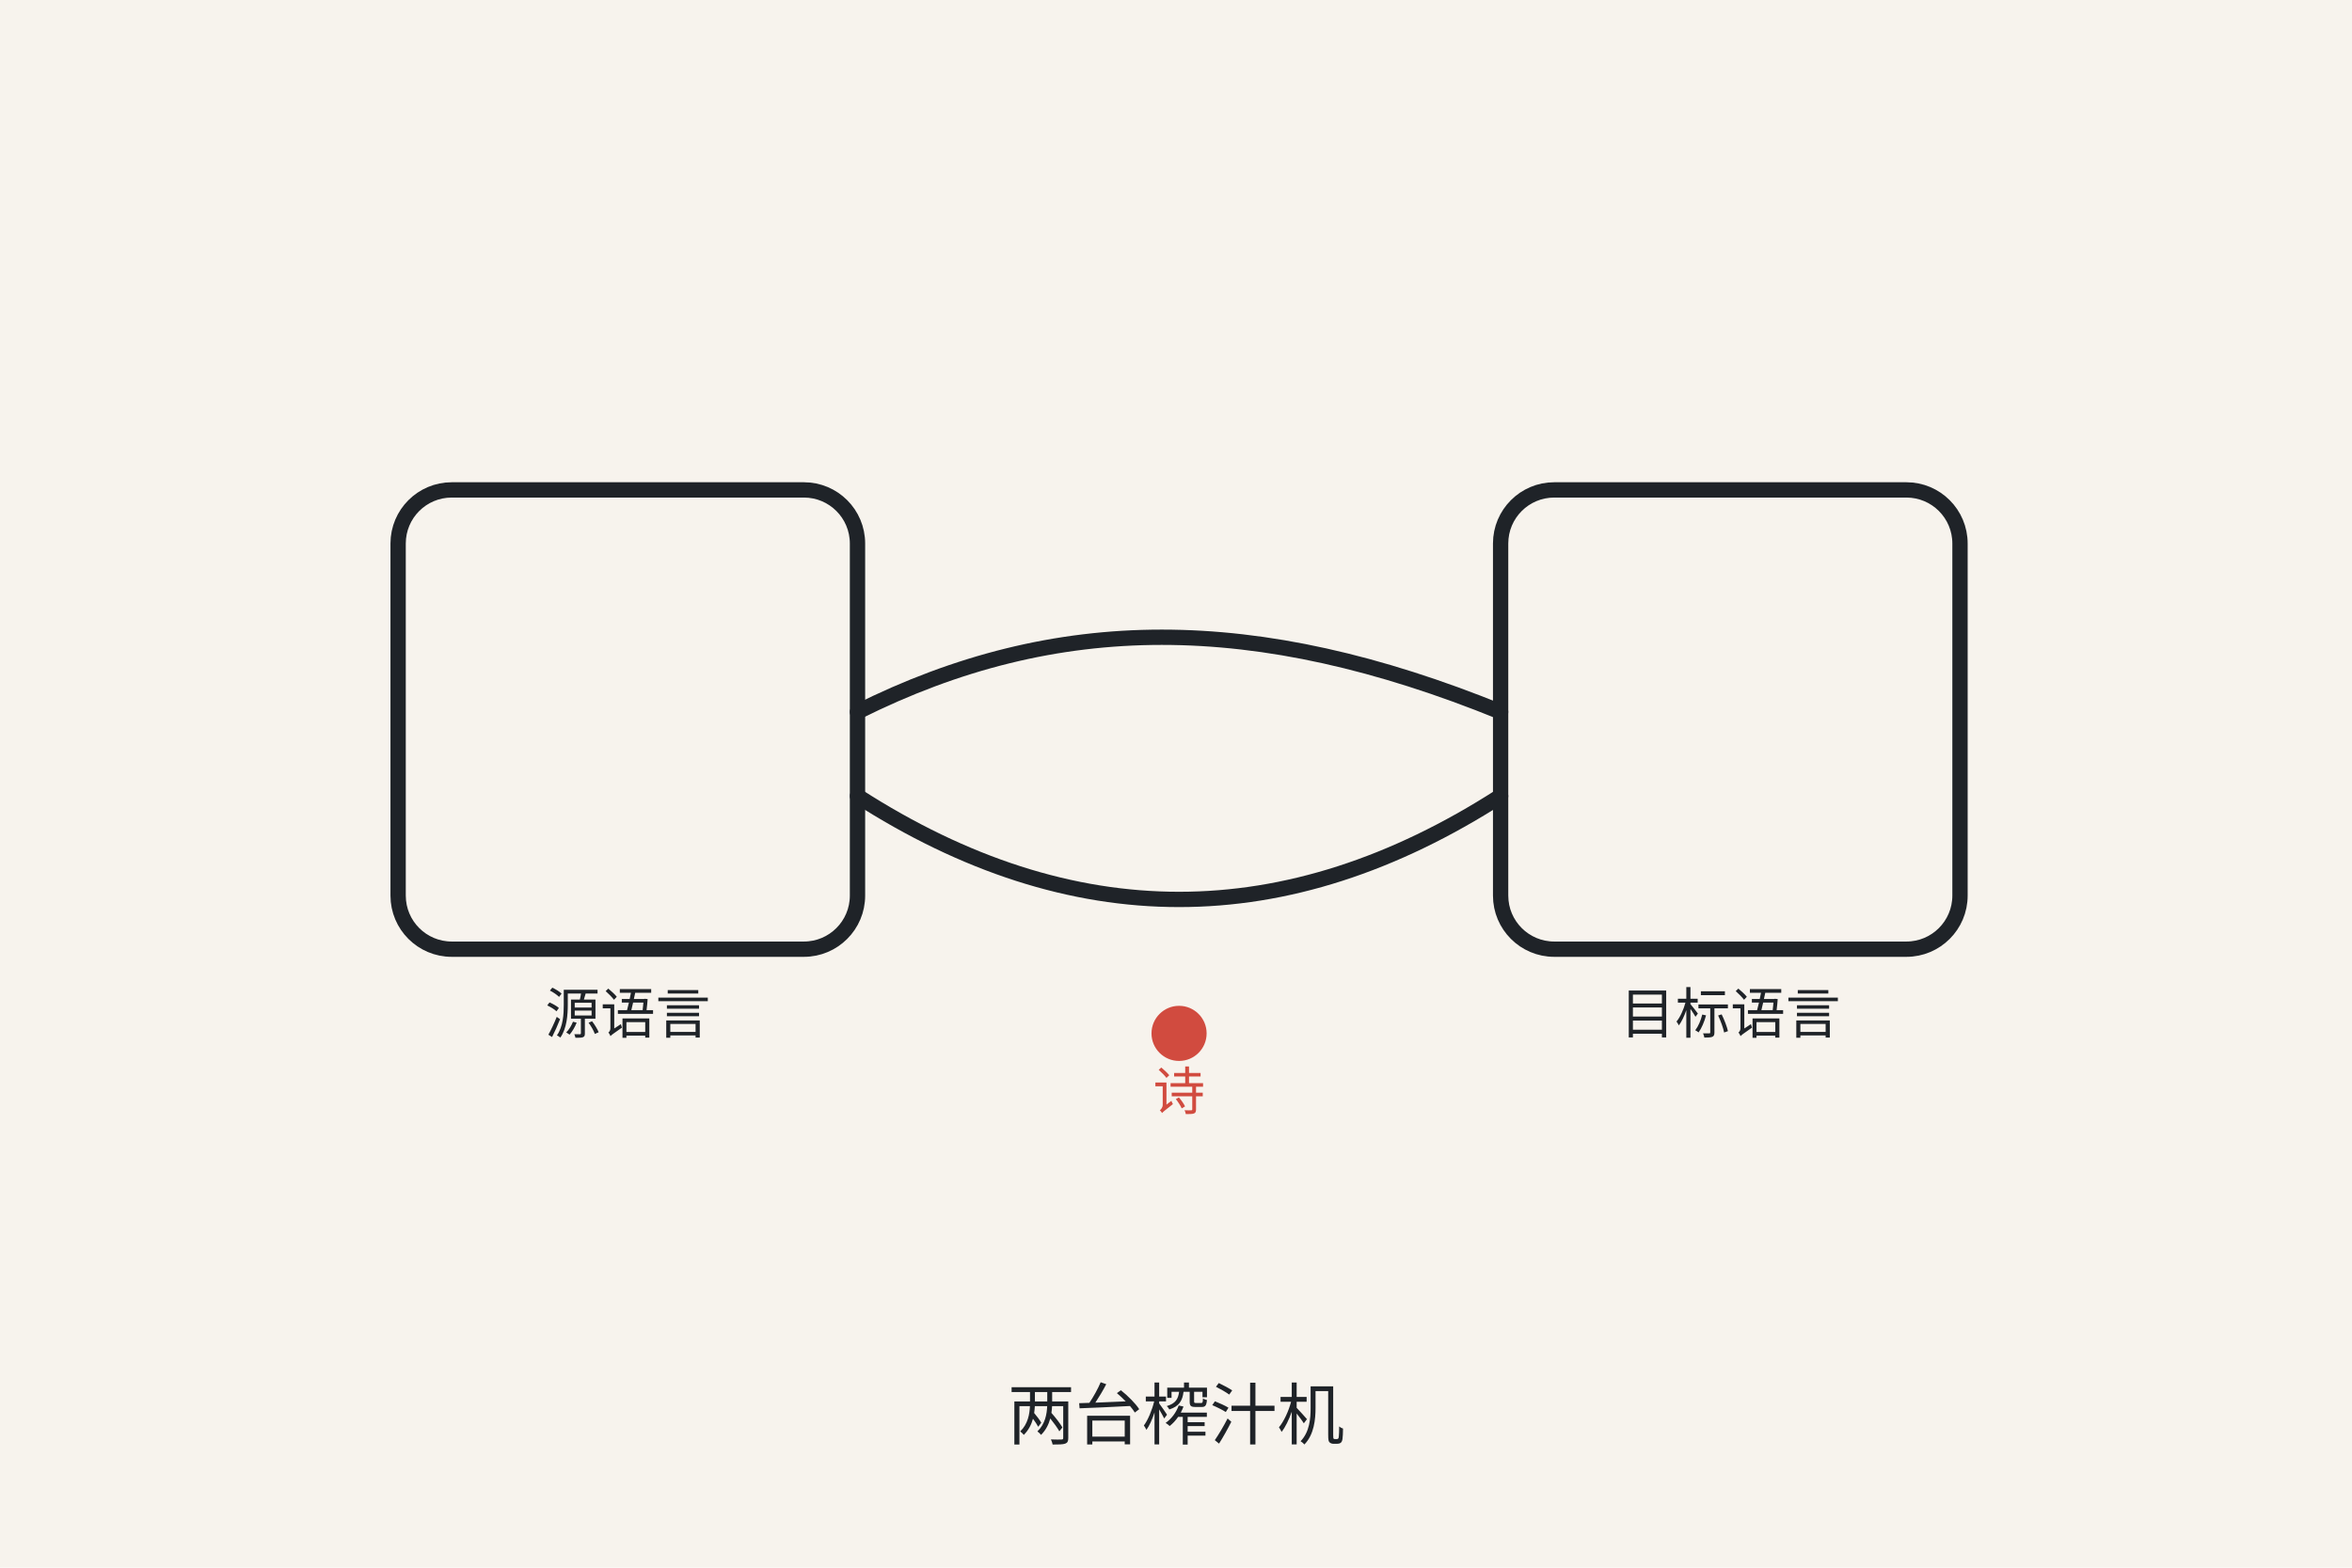
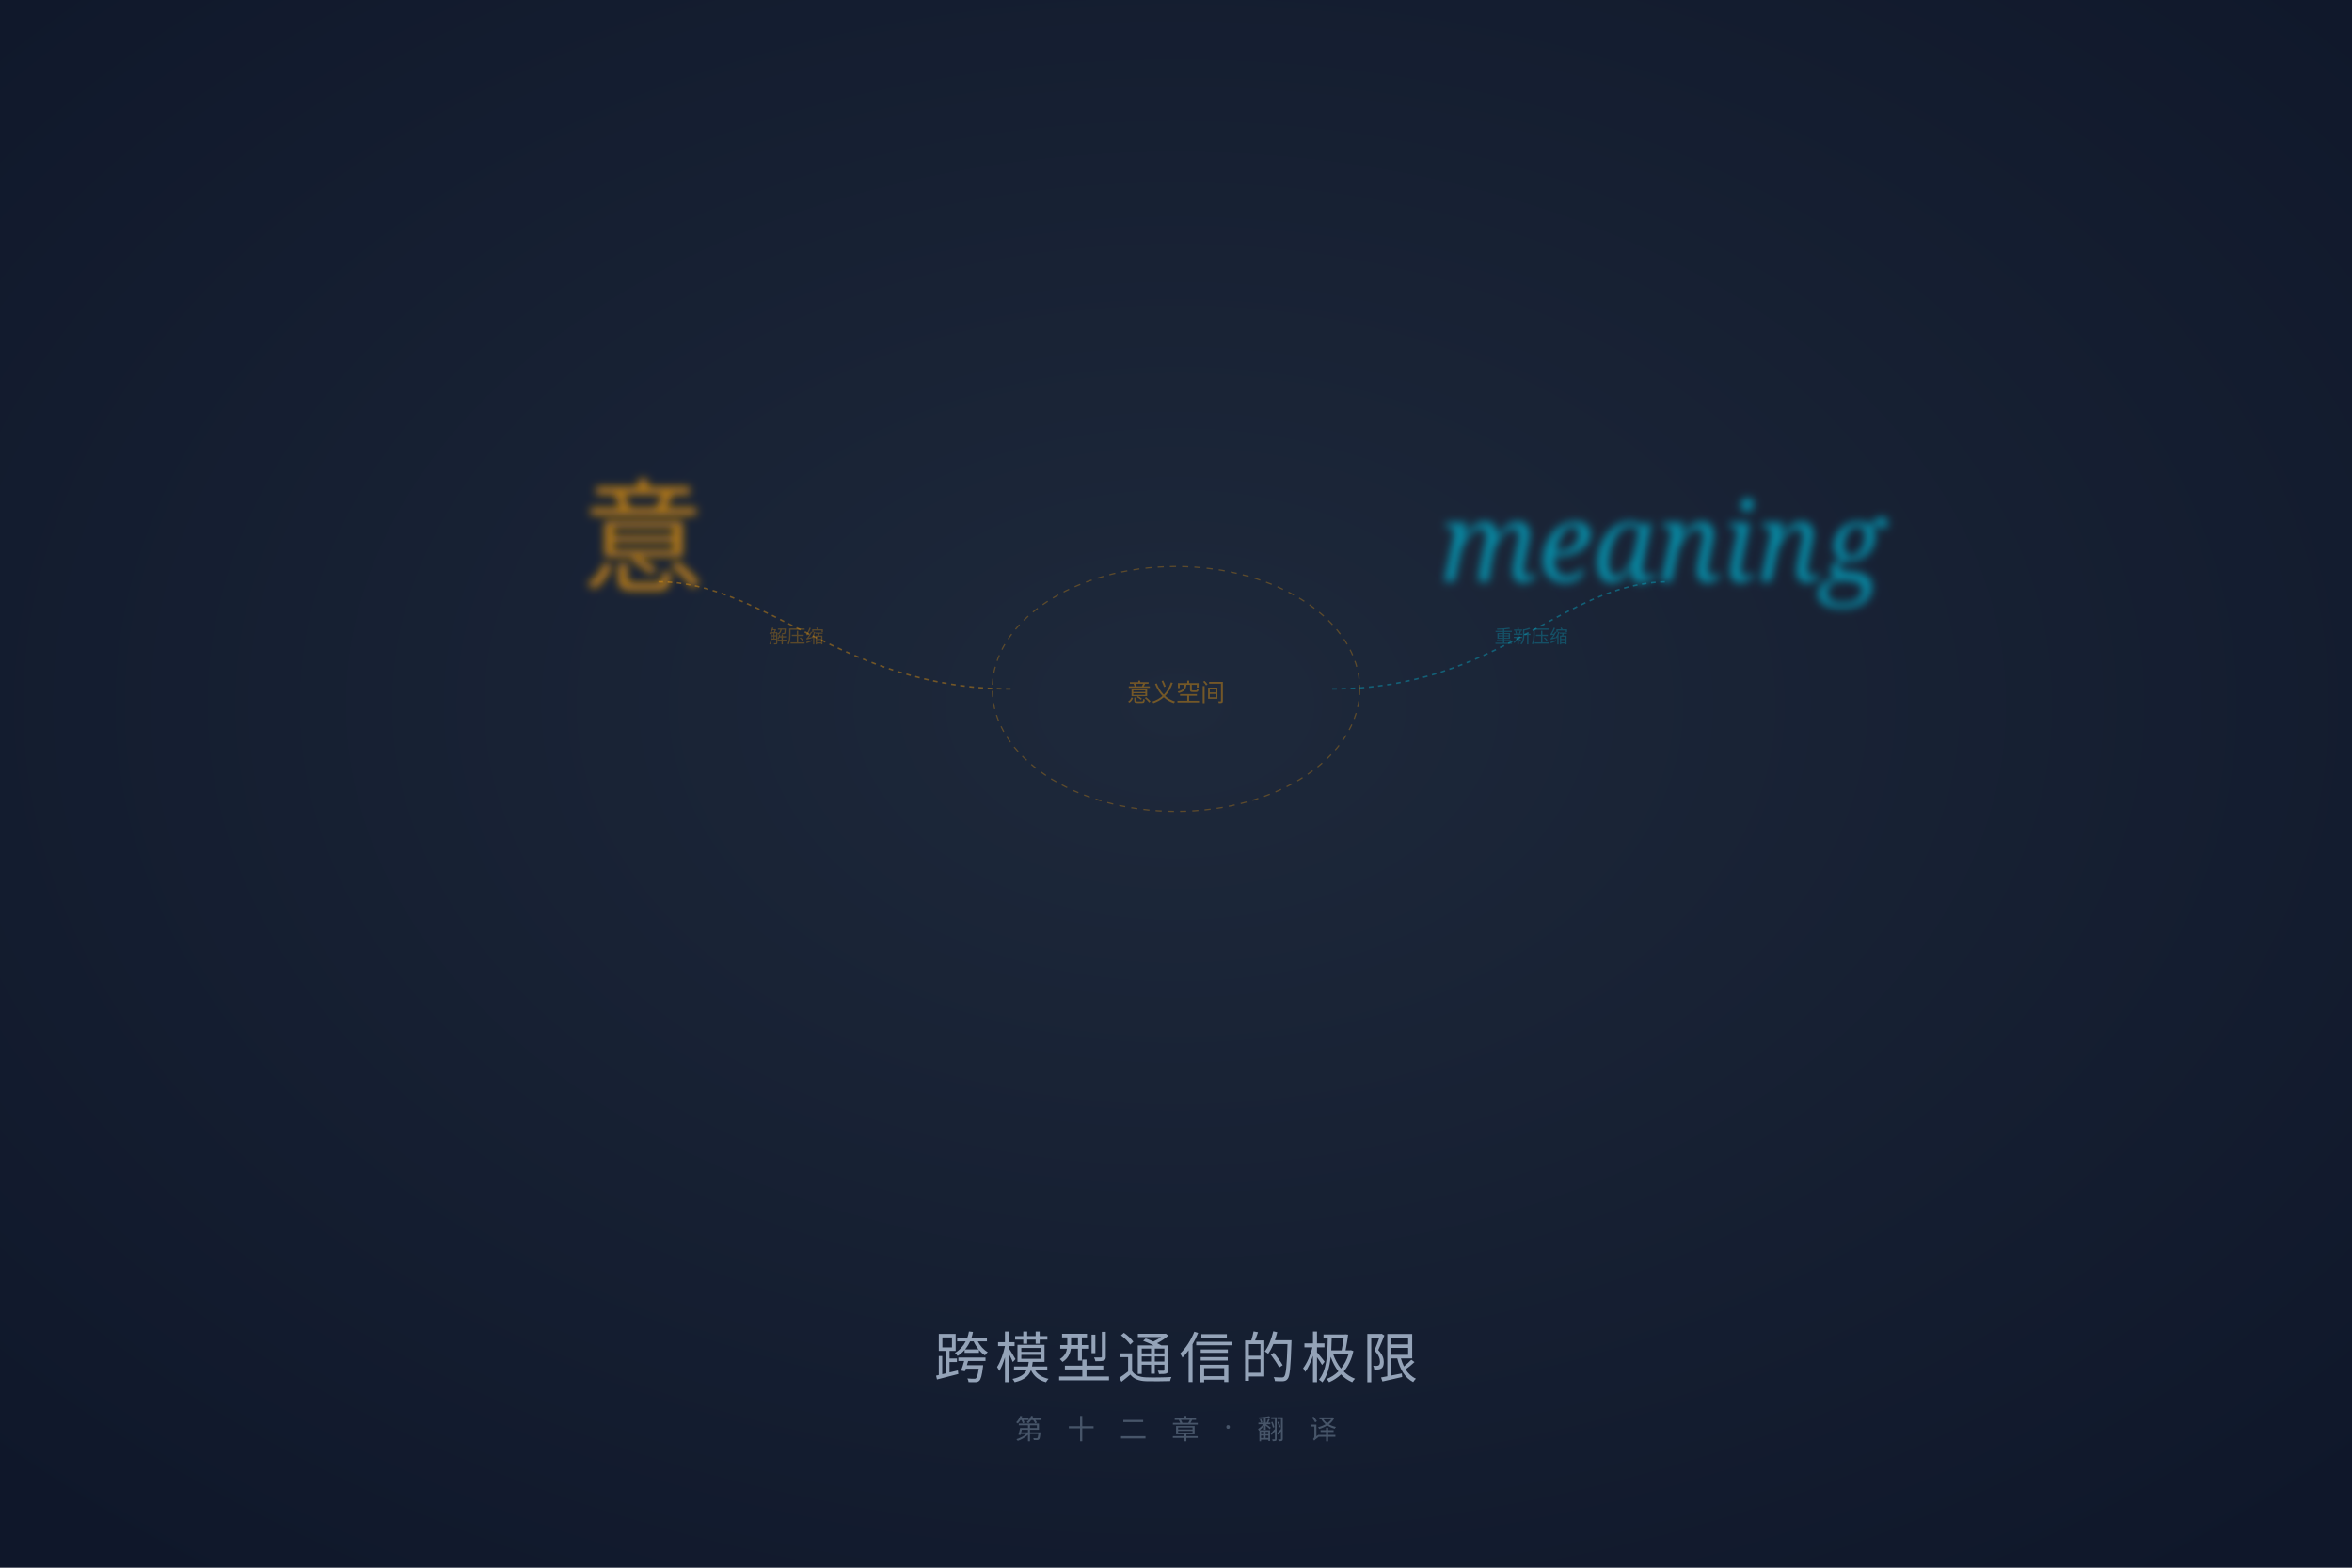
- <svg xmlns="http://www.w3.org/2000/svg" width="1536" height="1024" viewBox="0 0 1536 1024" role="img" aria-label="两台榨汁机">
-   <rect width="1536" height="1024" fill="#f7f3ed" />
-   <g fill="none" stroke="#1f2328" stroke-width="10" stroke-linecap="round" stroke-linejoin="round">
-     <rect x="260" y="320" width="300" height="300" rx="35" />
-     <rect x="980" y="320" width="300" height="300" rx="35" />
-     <path d="M560 465 C690 400 820 400 980 465" />
-     <path d="M560 520 C700 610 840 610 980 520" />
-     <circle cx="770" cy="675" r="18" fill="#d14b3f" stroke="none" />
-     <text x="770" y="725" text-anchor="middle" font-family="Arial, 'Microsoft YaHei', sans-serif" font-size="34" fill="#d14b3f" stroke="none">诗</text>
-     <text x="410" y="675" text-anchor="middle" font-family="Arial, 'Microsoft YaHei', sans-serif" font-size="36" fill="#1f2328" stroke="none">源语言</text>
-     <text x="1130" y="675" text-anchor="middle" font-family="Arial, 'Microsoft YaHei', sans-serif" font-size="36" fill="#1f2328" stroke="none">目标语言</text>
+ <svg xmlns="http://www.w3.org/2000/svg" width="1536" height="1024" viewBox="0 0 1536 1024" role="img" aria-label="跨模型通信的极限">
+   <defs>
+     <radialGradient id="bg" cx="50%" cy="45%" r="70%">
+       <stop offset="0%" stop-color="#1e293b" />
+       <stop offset="100%" stop-color="#0f172a" />
+     </radialGradient>
+     <linearGradient id="langA" x1="0" y1="0" x2="0" y2="1">
+       <stop offset="0%" stop-color="#f59e0b" stop-opacity="0.3" />
+       <stop offset="100%" stop-color="#f59e0b" stop-opacity="0.05" />
+     </linearGradient>
+     <linearGradient id="langB" x1="0" y1="0" x2="0" y2="1">
+       <stop offset="0%" stop-color="#06b6d4" stop-opacity="0.3" />
+       <stop offset="100%" stop-color="#06b6d4" stop-opacity="0.05" />
+     </linearGradient>
+     <filter id="glow">
+       <feGaussianBlur stdDeviation="3" />
+     </filter>
+   </defs>
+   <rect width="1536" height="1024" fill="url(#bg)" />
+   <g transform="translate(380, 380)" opacity="0.7">
+     <text font-family="'Noto Serif SC', 'Songti SC', serif" font-size="80" fill="#f59e0b" filter="url(#glow)">意</text>
  </g>
-   <text x="768" y="940" text-anchor="middle" font-family="Arial, 'Microsoft YaHei', sans-serif" font-size="44" fill="#1f2328">两台榨汁机</text>
+   <g transform="translate(940, 380)" opacity="0.7">
+     <text font-family="'Georgia', serif" font-size="72" fill="#06b6d4" filter="url(#glow)" font-style="italic">meaning</text>
+   </g>
+   <ellipse cx="768" cy="450" rx="120" ry="80" fill="none" stroke="#f59e0b" stroke-width="0.8" stroke-dasharray="4,4" opacity="0.3" />
+   <text x="768" y="458" text-anchor="middle" font-family="'Noto Serif SC', 'Songti SC', serif" font-size="16" fill="#f59e0b" opacity="0.4">意义空间</text>
+   <path d="M430 380 C500 380, 550 450, 660 450" stroke="#f59e0b" stroke-width="1" stroke-dasharray="3,3" fill="none" opacity="0.4" />
+   <text x="520" y="420" text-anchor="middle" font-family="'Noto Serif SC', 'Songti SC', serif" font-size="12" fill="#f59e0b" opacity="0.3">解压缩</text>
+   <path d="M870 450 C980 450, 1020 380, 1090 380" stroke="#06b6d4" stroke-width="1" stroke-dasharray="3,3" fill="none" opacity="0.4" />
+   <text x="1000" y="420" text-anchor="middle" font-family="'Noto Serif SC', 'Songti SC', serif" font-size="12" fill="#06b6d4" opacity="0.3">重新压缩</text>
+   <text x="768" y="900" text-anchor="middle" font-family="'Noto Serif SC', 'Songti SC', serif" font-size="36" fill="#94a3b8" letter-spacing="4">跨模型通信的极限</text>
+   <text x="768" y="940" text-anchor="middle" font-family="'Noto Serif SC', 'Songti SC', serif" font-size="18" fill="#475569" letter-spacing="6">第 十 二 章 · 翻 译</text>
</svg>
